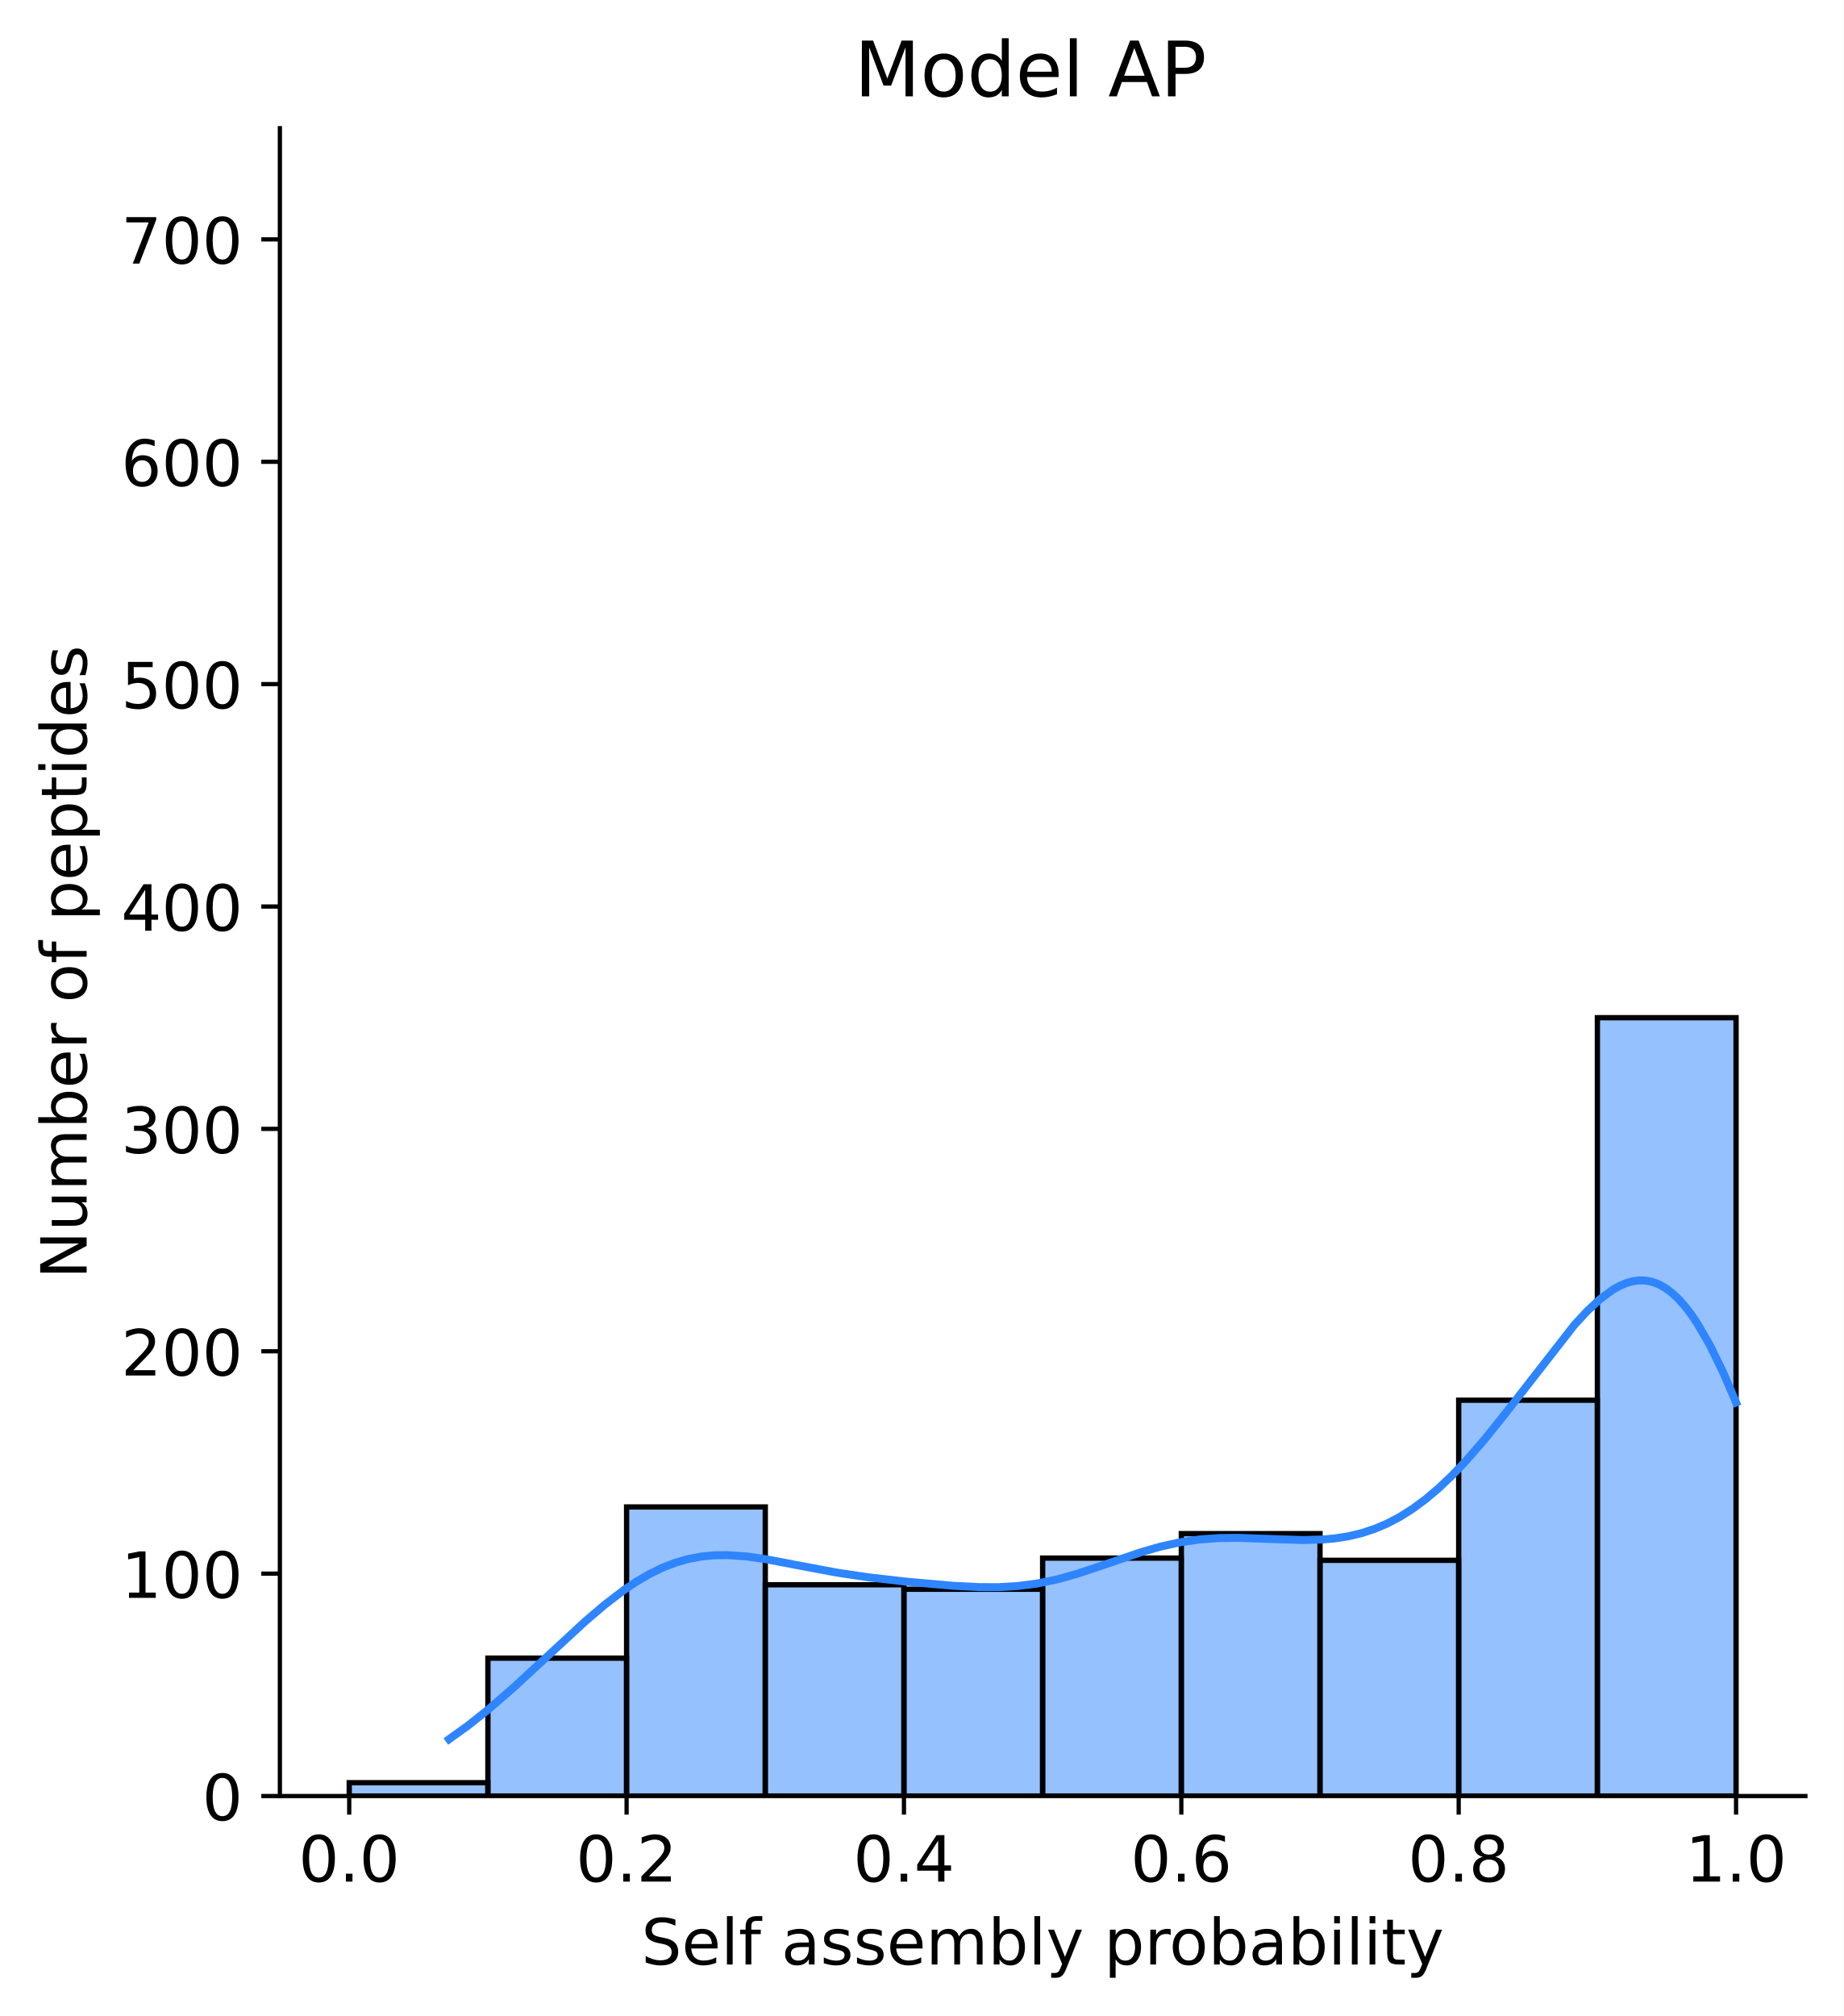
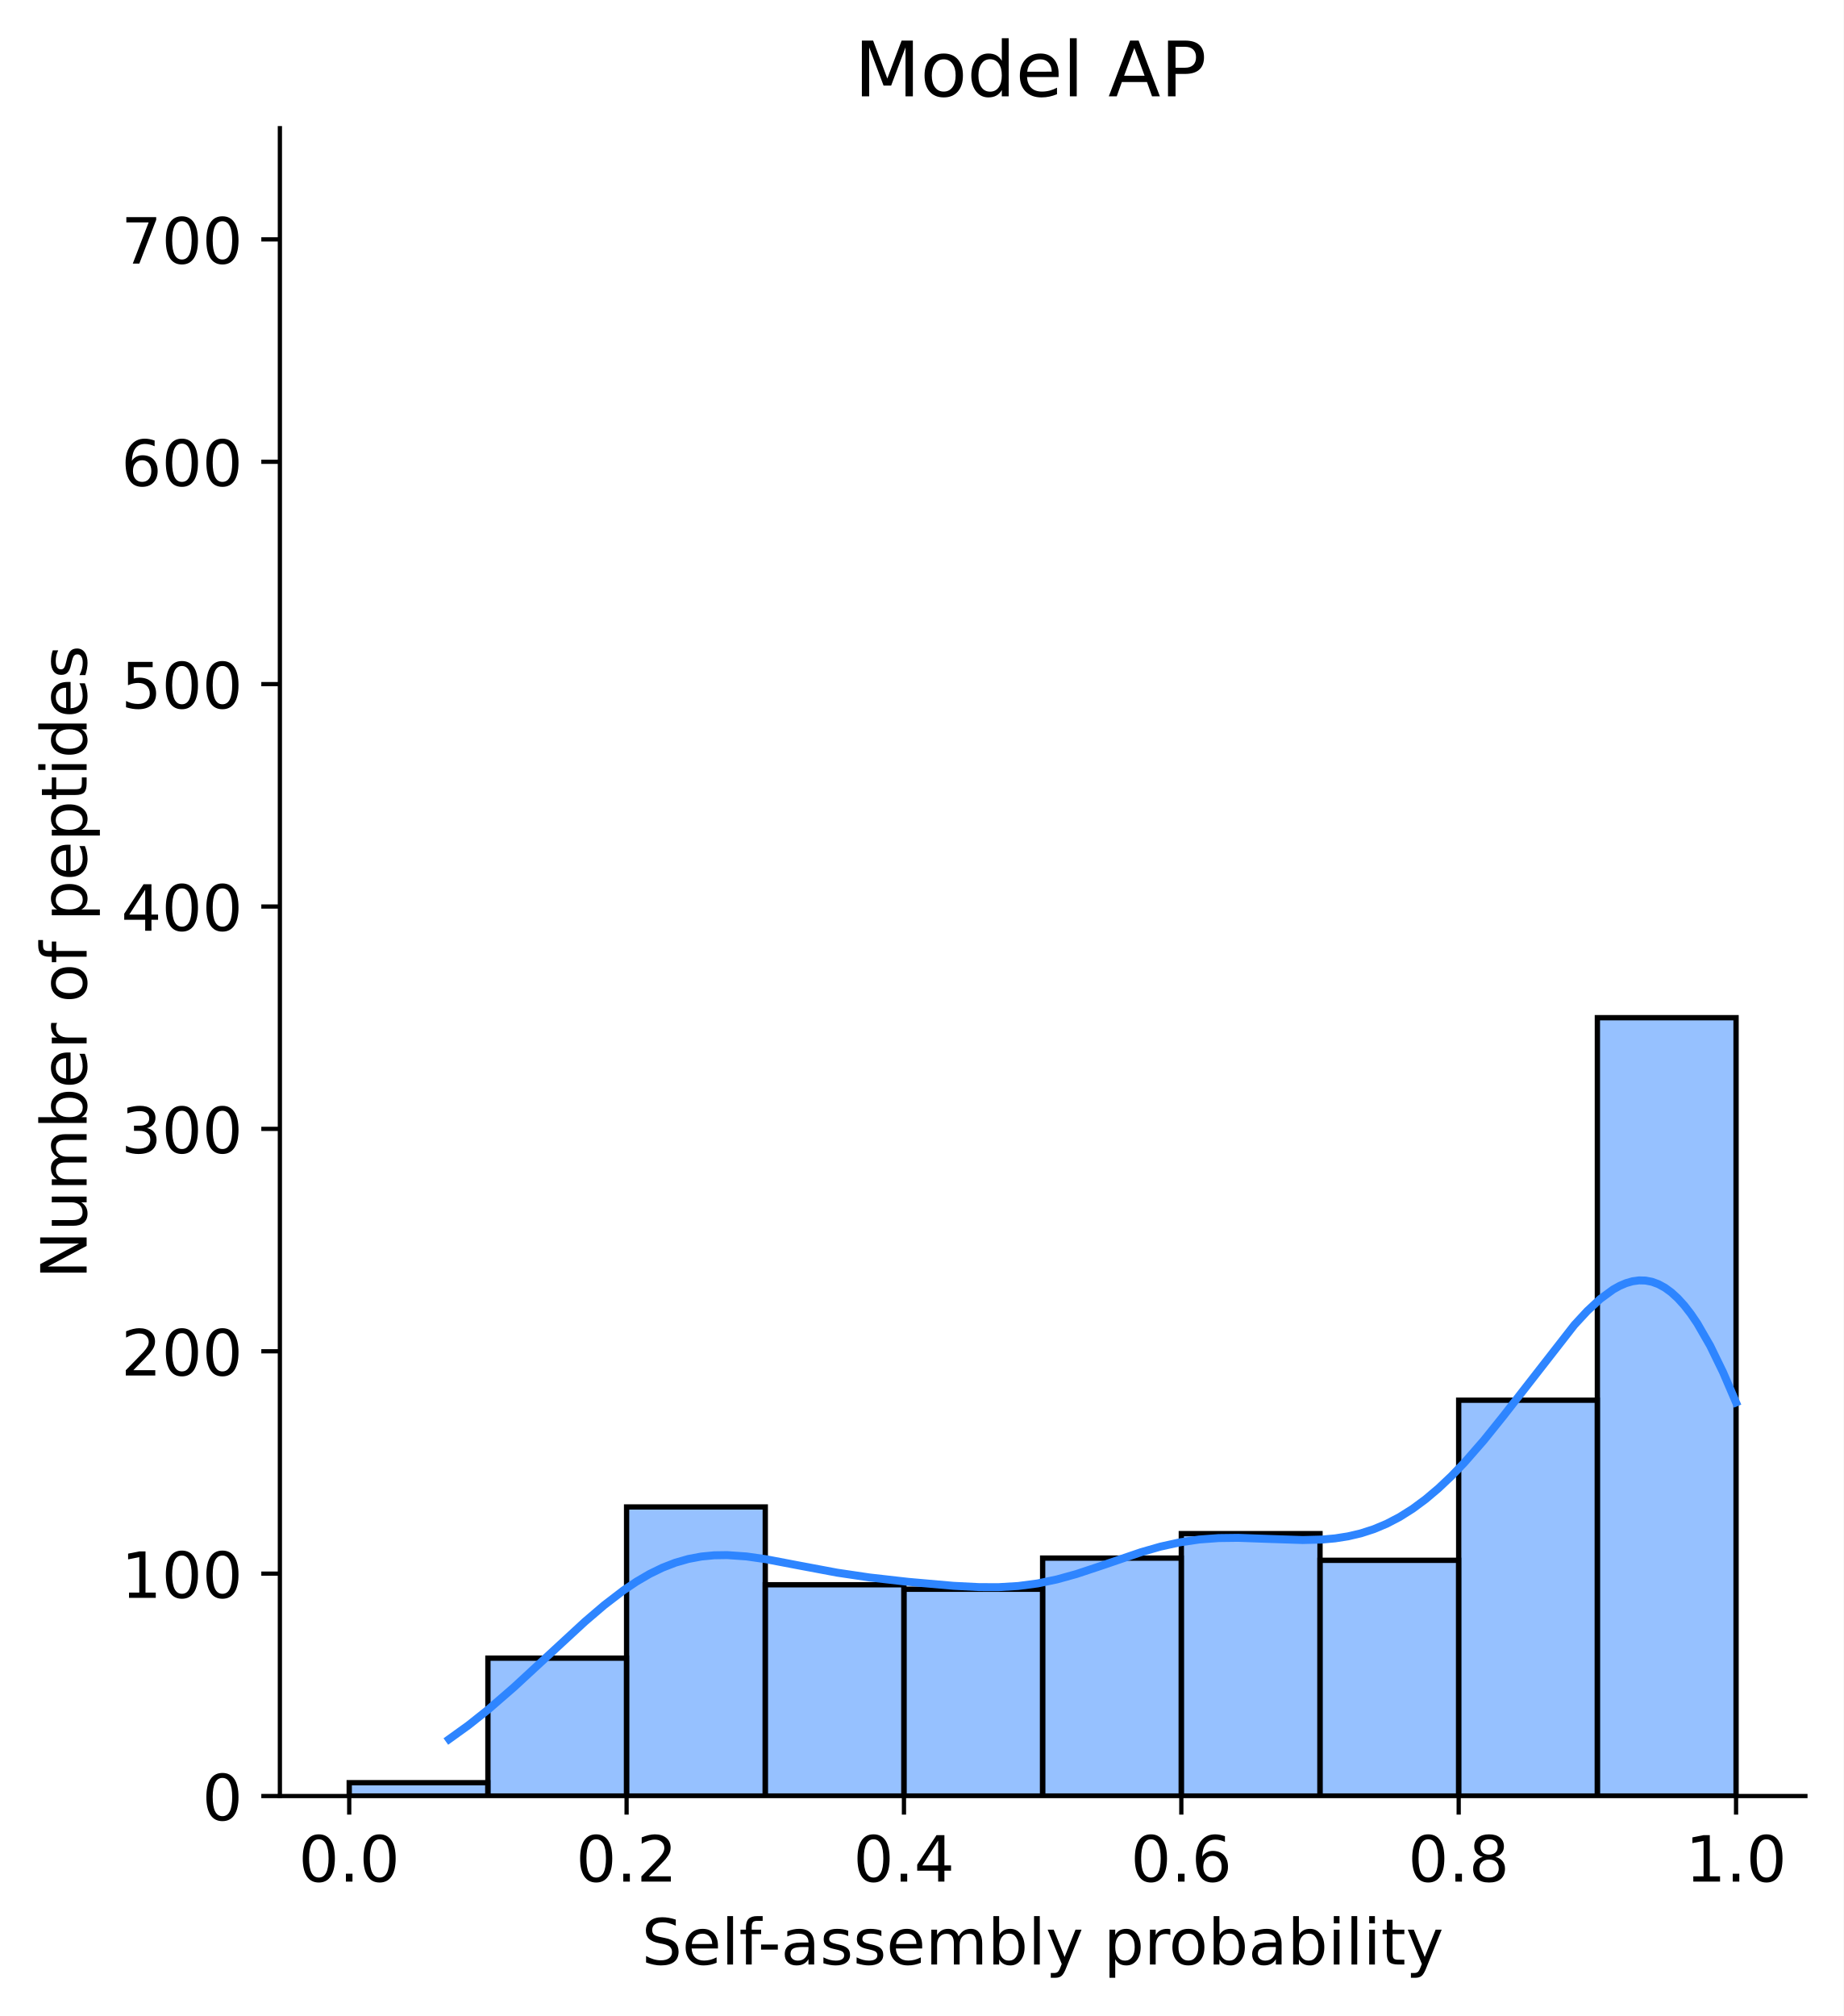
<svg xmlns="http://www.w3.org/2000/svg" xmlns:xlink="http://www.w3.org/1999/xlink" width="347.269pt" height="379.689pt" viewBox="0 0 347.269 379.689" version="1.1">
  <defs>
    <style type="text/css">*{stroke-linejoin: round; stroke-linecap: butt}</style>
  </defs>
  <g id="figure_1">
    <g id="patch_1">
      <path d="M 0 379.689  L 347.269 379.689  L 347.269 0  L 0 0  z " style="fill: #ffffff" />
    </g>
    <g id="axes_1">
      <g id="patch_2">
        <path d="M 52.719 338.262  L 340.069 338.262  L 340.069 24.142  L 52.719 24.142  z " style="fill: #ffffff" />
      </g>
      <g id="patch_3">
-         <path d="M 65.78 338.262  L 91.903 338.262  L 91.903 335.749  L 65.78 335.749  z " clip-path="url(#pb1c560b4e2)" style="fill: #2e85ff; fill-opacity: 0.5; stroke: #000000; stroke-linejoin: miter" />
+         <path d="M 65.78 338.262  L 91.903 338.262  L 91.903 335.749  L 65.78 335.749  z " clip-path="url(#p16f1c3938e)" style="fill: #2e85ff; fill-opacity: 0.5; stroke: #000000; stroke-linejoin: miter" />
      </g>
      <g id="patch_4">
-         <path d="M 91.903 338.262  L 118.026 338.262  L 118.026 312.294  L 91.903 312.294  z " clip-path="url(#pb1c560b4e2)" style="fill: #2e85ff; fill-opacity: 0.5; stroke: #000000; stroke-linejoin: miter" />
+         <path d="M 91.903 338.262  L 118.026 338.262  L 118.026 312.294  L 91.903 312.294  z " clip-path="url(#p16f1c3938e)" style="fill: #2e85ff; fill-opacity: 0.5; stroke: #000000; stroke-linejoin: miter" />
      </g>
      <g id="patch_5">
-         <path d="M 118.026 338.262  L 144.148 338.262  L 144.148 283.814  L 118.026 283.814  z " clip-path="url(#pb1c560b4e2)" style="fill: #2e85ff; fill-opacity: 0.5; stroke: #000000; stroke-linejoin: miter" />
+         <path d="M 118.026 338.262  L 144.148 338.262  L 144.148 283.814  L 118.026 283.814  z " clip-path="url(#p16f1c3938e)" style="fill: #2e85ff; fill-opacity: 0.5; stroke: #000000; stroke-linejoin: miter" />
      </g>
      <g id="patch_6">
-         <path d="M 144.148 338.262  L 170.271 338.262  L 170.271 298.473  L 144.148 298.473  z " clip-path="url(#pb1c560b4e2)" style="fill: #2e85ff; fill-opacity: 0.5; stroke: #000000; stroke-linejoin: miter" />
+         <path d="M 144.148 338.262  L 170.271 338.262  L 170.271 298.473  L 144.148 298.473  z " clip-path="url(#p16f1c3938e)" style="fill: #2e85ff; fill-opacity: 0.5; stroke: #000000; stroke-linejoin: miter" />
      </g>
      <g id="patch_7">
-         <path d="M 170.271 338.262  L 196.394 338.262  L 196.394 299.311  L 170.271 299.311  z " clip-path="url(#pb1c560b4e2)" style="fill: #2e85ff; fill-opacity: 0.5; stroke: #000000; stroke-linejoin: miter" />
+         <path d="M 170.271 338.262  L 196.394 338.262  L 196.394 299.311  L 170.271 299.311  z " clip-path="url(#p16f1c3938e)" style="fill: #2e85ff; fill-opacity: 0.5; stroke: #000000; stroke-linejoin: miter" />
      </g>
      <g id="patch_8">
-         <path d="M 196.394 338.262  L 222.516 338.262  L 222.516 293.447  L 196.394 293.447  z " clip-path="url(#pb1c560b4e2)" style="fill: #2e85ff; fill-opacity: 0.5; stroke: #000000; stroke-linejoin: miter" />
+         <path d="M 196.394 338.262  L 222.516 338.262  L 222.516 293.447  L 196.394 293.447  z " clip-path="url(#p16f1c3938e)" style="fill: #2e85ff; fill-opacity: 0.5; stroke: #000000; stroke-linejoin: miter" />
      </g>
      <g id="patch_9">
-         <path d="M 222.516 338.262  L 248.639 338.262  L 248.639 288.84  L 222.516 288.84  z " clip-path="url(#pb1c560b4e2)" style="fill: #2e85ff; fill-opacity: 0.5; stroke: #000000; stroke-linejoin: miter" />
+         <path d="M 222.516 338.262  L 248.639 338.262  L 248.639 288.84  L 222.516 288.84  z " clip-path="url(#p16f1c3938e)" style="fill: #2e85ff; fill-opacity: 0.5; stroke: #000000; stroke-linejoin: miter" />
      </g>
      <g id="patch_10">
-         <path d="M 248.639 338.262  L 274.762 338.262  L 274.762 293.866  L 248.639 293.866  z " clip-path="url(#pb1c560b4e2)" style="fill: #2e85ff; fill-opacity: 0.5; stroke: #000000; stroke-linejoin: miter" />
+         <path d="M 248.639 338.262  L 274.762 338.262  L 274.762 293.866  L 248.639 293.866  z " clip-path="url(#p16f1c3938e)" style="fill: #2e85ff; fill-opacity: 0.5; stroke: #000000; stroke-linejoin: miter" />
      </g>
      <g id="patch_11">
-         <path d="M 274.762 338.262  L 300.885 338.262  L 300.885 263.711  L 274.762 263.711  z " clip-path="url(#pb1c560b4e2)" style="fill: #2e85ff; fill-opacity: 0.5; stroke: #000000; stroke-linejoin: miter" />
+         <path d="M 274.762 338.262  L 300.885 338.262  L 300.885 263.711  L 274.762 263.711  z " clip-path="url(#p16f1c3938e)" style="fill: #2e85ff; fill-opacity: 0.5; stroke: #000000; stroke-linejoin: miter" />
      </g>
      <g id="patch_12">
-         <path d="M 300.885 338.262  L 327.007 338.262  L 327.007 191.672  L 300.885 191.672  z " clip-path="url(#pb1c560b4e2)" style="fill: #2e85ff; fill-opacity: 0.5; stroke: #000000; stroke-linejoin: miter" />
+         <path d="M 300.885 338.262  L 327.007 338.262  L 327.007 191.672  L 300.885 191.672  z " clip-path="url(#p16f1c3938e)" style="fill: #2e85ff; fill-opacity: 0.5; stroke: #000000; stroke-linejoin: miter" />
      </g>
      <g id="matplotlib.axis_1">
        <g id="xtick_1">
          <g id="line2d_1">
            <defs>
-               <path id="mbf3929c428" d="M 0 0  L 0 3.5  " style="stroke: #000000; stroke-width: 0.8" />
+               <path id="m9d5c6324b5" d="M 0 0  L 0 3.5  " style="stroke: #000000; stroke-width: 0.8" />
            </defs>
            <g>
-               <use xlink:href="#mbf3929c428" x="65.78" y="338.262" style="stroke: #000000; stroke-width: 0.8" />
+               <use xlink:href="#m9d5c6324b5" x="65.78" y="338.262" style="stroke: #000000; stroke-width: 0.8" />
            </g>
          </g>
          <g id="text_1">
            <g transform="translate(56.23824 354.3799) scale(0.12 -0.12)">
              <defs>
                <path id="DejaVuSans-30" d="M 2034 4250  Q 1547 4250 1301 3770  Q 1056 3291 1056 2328  Q 1056 1369 1301 889  Q 1547 409 2034 409  Q 2525 409 2770 889  Q 3016 1369 3016 2328  Q 3016 3291 2770 3770  Q 2525 4250 2034 4250  z M 2034 4750  Q 2819 4750 3233 4129  Q 3647 3509 3647 2328  Q 3647 1150 3233 529  Q 2819 -91 2034 -91  Q 1250 -91 836 529  Q 422 1150 422 2328  Q 422 3509 836 4129  Q 1250 4750 2034 4750  z " transform="scale(0.015625)" />
                <path id="DejaVuSans-2e" d="M 684 794  L 1344 794  L 1344 0  L 684 0  L 684 794  z " transform="scale(0.015625)" />
              </defs>
              <use xlink:href="#DejaVuSans-30" />
              <use xlink:href="#DejaVuSans-2e" x="63.623" />
              <use xlink:href="#DejaVuSans-30" x="95.41" />
            </g>
          </g>
        </g>
        <g id="xtick_2">
          <g id="line2d_2">
            <g>
-               <use xlink:href="#mbf3929c428" x="118.026" y="338.262" style="stroke: #000000; stroke-width: 0.8" />
+               <use xlink:href="#m9d5c6324b5" x="118.026" y="338.262" style="stroke: #000000; stroke-width: 0.8" />
            </g>
          </g>
          <g id="text_2">
            <g transform="translate(108.4837 354.3799) scale(0.12 -0.12)">
              <defs>
                <path id="DejaVuSans-32" d="M 1228 531  L 3431 531  L 3431 0  L 469 0  L 469 531  Q 828 903 1448 1529  Q 2069 2156 2228 2338  Q 2531 2678 2651 2914  Q 2772 3150 2772 3378  Q 2772 3750 2511 3984  Q 2250 4219 1831 4219  Q 1534 4219 1204 4116  Q 875 4013 500 3803  L 500 4441  Q 881 4594 1212 4672  Q 1544 4750 1819 4750  Q 2544 4750 2975 4387  Q 3406 4025 3406 3419  Q 3406 3131 3298 2873  Q 3191 2616 2906 2266  Q 2828 2175 2409 1742  Q 1991 1309 1228 531  z " transform="scale(0.015625)" />
              </defs>
              <use xlink:href="#DejaVuSans-30" />
              <use xlink:href="#DejaVuSans-2e" x="63.623" />
              <use xlink:href="#DejaVuSans-32" x="95.41" />
            </g>
          </g>
        </g>
        <g id="xtick_3">
          <g id="line2d_3">
            <g>
-               <use xlink:href="#mbf3929c428" x="170.271" y="338.262" style="stroke: #000000; stroke-width: 0.8" />
+               <use xlink:href="#m9d5c6324b5" x="170.271" y="338.262" style="stroke: #000000; stroke-width: 0.8" />
            </g>
          </g>
          <g id="text_3">
            <g transform="translate(160.7291 354.3799) scale(0.12 -0.12)">
              <defs>
                <path id="DejaVuSans-34" d="M 2419 4116  L 825 1625  L 2419 1625  L 2419 4116  z M 2253 4666  L 3047 4666  L 3047 1625  L 3713 1625  L 3713 1100  L 3047 1100  L 3047 0  L 2419 0  L 2419 1100  L 313 1100  L 313 1709  L 2253 4666  z " transform="scale(0.015625)" />
              </defs>
              <use xlink:href="#DejaVuSans-30" />
              <use xlink:href="#DejaVuSans-2e" x="63.623" />
              <use xlink:href="#DejaVuSans-34" x="95.41" />
            </g>
          </g>
        </g>
        <g id="xtick_4">
          <g id="line2d_4">
            <g>
-               <use xlink:href="#mbf3929c428" x="222.516" y="338.262" style="stroke: #000000; stroke-width: 0.8" />
+               <use xlink:href="#m9d5c6324b5" x="222.516" y="338.262" style="stroke: #000000; stroke-width: 0.8" />
            </g>
          </g>
          <g id="text_4">
            <g transform="translate(212.9746 354.3799) scale(0.12 -0.12)">
              <defs>
                <path id="DejaVuSans-36" d="M 2113 2584  Q 1688 2584 1439 2293  Q 1191 2003 1191 1497  Q 1191 994 1439 701  Q 1688 409 2113 409  Q 2538 409 2786 701  Q 3034 994 3034 1497  Q 3034 2003 2786 2293  Q 2538 2584 2113 2584  z M 3366 4563  L 3366 3988  Q 3128 4100 2886 4159  Q 2644 4219 2406 4219  Q 1781 4219 1451 3797  Q 1122 3375 1075 2522  Q 1259 2794 1537 2939  Q 1816 3084 2150 3084  Q 2853 3084 3261 2657  Q 3669 2231 3669 1497  Q 3669 778 3244 343  Q 2819 -91 2113 -91  Q 1303 -91 875 529  Q 447 1150 447 2328  Q 447 3434 972 4092  Q 1497 4750 2381 4750  Q 2619 4750 2861 4703  Q 3103 4656 3366 4563  z " transform="scale(0.015625)" />
              </defs>
              <use xlink:href="#DejaVuSans-30" />
              <use xlink:href="#DejaVuSans-2e" x="63.623" />
              <use xlink:href="#DejaVuSans-36" x="95.41" />
            </g>
          </g>
        </g>
        <g id="xtick_5">
          <g id="line2d_5">
            <g>
-               <use xlink:href="#mbf3929c428" x="274.762" y="338.262" style="stroke: #000000; stroke-width: 0.8" />
+               <use xlink:href="#m9d5c6324b5" x="274.762" y="338.262" style="stroke: #000000; stroke-width: 0.8" />
            </g>
          </g>
          <g id="text_5">
            <g transform="translate(265.2201 354.3799) scale(0.12 -0.12)">
              <defs>
                <path id="DejaVuSans-38" d="M 2034 2216  Q 1584 2216 1326 1975  Q 1069 1734 1069 1313  Q 1069 891 1326 650  Q 1584 409 2034 409  Q 2484 409 2743 651  Q 3003 894 3003 1313  Q 3003 1734 2745 1975  Q 2488 2216 2034 2216  z M 1403 2484  Q 997 2584 770 2862  Q 544 3141 544 3541  Q 544 4100 942 4425  Q 1341 4750 2034 4750  Q 2731 4750 3128 4425  Q 3525 4100 3525 3541  Q 3525 3141 3298 2862  Q 3072 2584 2669 2484  Q 3125 2378 3379 2068  Q 3634 1759 3634 1313  Q 3634 634 3220 271  Q 2806 -91 2034 -91  Q 1263 -91 848 271  Q 434 634 434 1313  Q 434 1759 690 2068  Q 947 2378 1403 2484  z M 1172 3481  Q 1172 3119 1398 2916  Q 1625 2713 2034 2713  Q 2441 2713 2670 2916  Q 2900 3119 2900 3481  Q 2900 3844 2670 4047  Q 2441 4250 2034 4250  Q 1625 4250 1398 4047  Q 1172 3844 1172 3481  z " transform="scale(0.015625)" />
              </defs>
              <use xlink:href="#DejaVuSans-30" />
              <use xlink:href="#DejaVuSans-2e" x="63.623" />
              <use xlink:href="#DejaVuSans-38" x="95.41" />
            </g>
          </g>
        </g>
        <g id="xtick_6">
          <g id="line2d_6">
            <g>
-               <use xlink:href="#mbf3929c428" x="327.007" y="338.262" style="stroke: #000000; stroke-width: 0.8" />
+               <use xlink:href="#m9d5c6324b5" x="327.007" y="338.262" style="stroke: #000000; stroke-width: 0.8" />
            </g>
          </g>
          <g id="text_6">
            <g transform="translate(317.4655 354.3799) scale(0.12 -0.12)">
              <defs>
                <path id="DejaVuSans-31" d="M 794 531  L 1825 531  L 1825 4091  L 703 3866  L 703 4441  L 1819 4666  L 2450 4666  L 2450 531  L 3481 531  L 3481 0  L 794 0  L 794 531  z " transform="scale(0.015625)" />
              </defs>
              <use xlink:href="#DejaVuSans-31" />
              <use xlink:href="#DejaVuSans-2e" x="63.623" />
              <use xlink:href="#DejaVuSans-30" x="95.41" />
            </g>
          </g>
        </g>
        <g id="text_7">
-           <g transform="translate(120.7975 369.9936) scale(0.12 -0.12)">
+           <g transform="translate(120.8697 369.9936) scale(0.12 -0.12)">
            <defs>
              <path id="DejaVuSans-53" d="M 3425 4513  L 3425 3897  Q 3066 4069 2747 4153  Q 2428 4238 2131 4238  Q 1616 4238 1336 4038  Q 1056 3838 1056 3469  Q 1056 3159 1242 3001  Q 1428 2844 1947 2747  L 2328 2669  Q 3034 2534 3370 2195  Q 3706 1856 3706 1288  Q 3706 609 3251 259  Q 2797 -91 1919 -91  Q 1588 -91 1214 -16  Q 841 59 441 206  L 441 856  Q 825 641 1194 531  Q 1563 422 1919 422  Q 2459 422 2753 634  Q 3047 847 3047 1241  Q 3047 1584 2836 1778  Q 2625 1972 2144 2069  L 1759 2144  Q 1053 2284 737 2584  Q 422 2884 422 3419  Q 422 4038 858 4394  Q 1294 4750 2059 4750  Q 2388 4750 2728 4690  Q 3069 4631 3425 4513  z " transform="scale(0.015625)" />
              <path id="DejaVuSans-65" d="M 3597 1894  L 3597 1613  L 953 1613  Q 991 1019 1311 708  Q 1631 397 2203 397  Q 2534 397 2845 478  Q 3156 559 3463 722  L 3463 178  Q 3153 47 2828 -22  Q 2503 -91 2169 -91  Q 1331 -91 842 396  Q 353 884 353 1716  Q 353 2575 817 3079  Q 1281 3584 2069 3584  Q 2775 3584 3186 3129  Q 3597 2675 3597 1894  z M 3022 2063  Q 3016 2534 2758 2815  Q 2500 3097 2075 3097  Q 1594 3097 1305 2825  Q 1016 2553 972 2059  L 3022 2063  z " transform="scale(0.015625)" />
              <path id="DejaVuSans-6c" d="M 603 4863  L 1178 4863  L 1178 0  L 603 0  L 603 4863  z " transform="scale(0.015625)" />
              <path id="DejaVuSans-66" d="M 2375 4863  L 2375 4384  L 1825 4384  Q 1516 4384 1395 4259  Q 1275 4134 1275 3809  L 1275 3500  L 2222 3500  L 2222 3053  L 1275 3053  L 1275 0  L 697 0  L 697 3053  L 147 3053  L 147 3500  L 697 3500  L 697 3744  Q 697 4328 969 4595  Q 1241 4863 1831 4863  L 2375 4863  z " transform="scale(0.015625)" />
-               <path id="DejaVuSans-20" transform="scale(0.015625)" />
+               <path id="DejaVuSans-2d" d="M 313 2009  L 1997 2009  L 1997 1497  L 313 1497  L 313 2009  z " transform="scale(0.015625)" />
              <path id="DejaVuSans-61" d="M 2194 1759  Q 1497 1759 1228 1600  Q 959 1441 959 1056  Q 959 750 1161 570  Q 1363 391 1709 391  Q 2188 391 2477 730  Q 2766 1069 2766 1631  L 2766 1759  L 2194 1759  z M 3341 1997  L 3341 0  L 2766 0  L 2766 531  Q 2569 213 2275 61  Q 1981 -91 1556 -91  Q 1019 -91 701 211  Q 384 513 384 1019  Q 384 1609 779 1909  Q 1175 2209 1959 2209  L 2766 2209  L 2766 2266  Q 2766 2663 2505 2880  Q 2244 3097 1772 3097  Q 1472 3097 1187 3025  Q 903 2953 641 2809  L 641 3341  Q 956 3463 1253 3523  Q 1550 3584 1831 3584  Q 2591 3584 2966 3190  Q 3341 2797 3341 1997  z " transform="scale(0.015625)" />
              <path id="DejaVuSans-73" d="M 2834 3397  L 2834 2853  Q 2591 2978 2328 3040  Q 2066 3103 1784 3103  Q 1356 3103 1142 2972  Q 928 2841 928 2578  Q 928 2378 1081 2264  Q 1234 2150 1697 2047  L 1894 2003  Q 2506 1872 2764 1633  Q 3022 1394 3022 966  Q 3022 478 2636 193  Q 2250 -91 1575 -91  Q 1294 -91 989 -36  Q 684 19 347 128  L 347 722  Q 666 556 975 473  Q 1284 391 1588 391  Q 1994 391 2212 530  Q 2431 669 2431 922  Q 2431 1156 2273 1281  Q 2116 1406 1581 1522  L 1381 1569  Q 847 1681 609 1914  Q 372 2147 372 2553  Q 372 3047 722 3315  Q 1072 3584 1716 3584  Q 2034 3584 2315 3537  Q 2597 3491 2834 3397  z " transform="scale(0.015625)" />
              <path id="DejaVuSans-6d" d="M 3328 2828  Q 3544 3216 3844 3400  Q 4144 3584 4550 3584  Q 5097 3584 5394 3201  Q 5691 2819 5691 2113  L 5691 0  L 5113 0  L 5113 2094  Q 5113 2597 4934 2840  Q 4756 3084 4391 3084  Q 3944 3084 3684 2787  Q 3425 2491 3425 1978  L 3425 0  L 2847 0  L 2847 2094  Q 2847 2600 2669 2842  Q 2491 3084 2119 3084  Q 1678 3084 1418 2786  Q 1159 2488 1159 1978  L 1159 0  L 581 0  L 581 3500  L 1159 3500  L 1159 2956  Q 1356 3278 1631 3431  Q 1906 3584 2284 3584  Q 2666 3584 2933 3390  Q 3200 3197 3328 2828  z " transform="scale(0.015625)" />
              <path id="DejaVuSans-62" d="M 3116 1747  Q 3116 2381 2855 2742  Q 2594 3103 2138 3103  Q 1681 3103 1420 2742  Q 1159 2381 1159 1747  Q 1159 1113 1420 752  Q 1681 391 2138 391  Q 2594 391 2855 752  Q 3116 1113 3116 1747  z M 1159 2969  Q 1341 3281 1617 3432  Q 1894 3584 2278 3584  Q 2916 3584 3314 3078  Q 3713 2572 3713 1747  Q 3713 922 3314 415  Q 2916 -91 2278 -91  Q 1894 -91 1617 61  Q 1341 213 1159 525  L 1159 0  L 581 0  L 581 4863  L 1159 4863  L 1159 2969  z " transform="scale(0.015625)" />
              <path id="DejaVuSans-79" d="M 2059 -325  Q 1816 -950 1584 -1140  Q 1353 -1331 966 -1331  L 506 -1331  L 506 -850  L 844 -850  Q 1081 -850 1212 -737  Q 1344 -625 1503 -206  L 1606 56  L 191 3500  L 800 3500  L 1894 763  L 2988 3500  L 3597 3500  L 2059 -325  z " transform="scale(0.015625)" />
+               <path id="DejaVuSans-20" transform="scale(0.015625)" />
              <path id="DejaVuSans-70" d="M 1159 525  L 1159 -1331  L 581 -1331  L 581 3500  L 1159 3500  L 1159 2969  Q 1341 3281 1617 3432  Q 1894 3584 2278 3584  Q 2916 3584 3314 3078  Q 3713 2572 3713 1747  Q 3713 922 3314 415  Q 2916 -91 2278 -91  Q 1894 -91 1617 61  Q 1341 213 1159 525  z M 3116 1747  Q 3116 2381 2855 2742  Q 2594 3103 2138 3103  Q 1681 3103 1420 2742  Q 1159 2381 1159 1747  Q 1159 1113 1420 752  Q 1681 391 2138 391  Q 2594 391 2855 752  Q 3116 1113 3116 1747  z " transform="scale(0.015625)" />
              <path id="DejaVuSans-72" d="M 2631 2963  Q 2534 3019 2420 3045  Q 2306 3072 2169 3072  Q 1681 3072 1420 2755  Q 1159 2438 1159 1844  L 1159 0  L 581 0  L 581 3500  L 1159 3500  L 1159 2956  Q 1341 3275 1631 3429  Q 1922 3584 2338 3584  Q 2397 3584 2469 3576  Q 2541 3569 2628 3553  L 2631 2963  z " transform="scale(0.015625)" />
              <path id="DejaVuSans-6f" d="M 1959 3097  Q 1497 3097 1228 2736  Q 959 2375 959 1747  Q 959 1119 1226 758  Q 1494 397 1959 397  Q 2419 397 2687 759  Q 2956 1122 2956 1747  Q 2956 2369 2687 2733  Q 2419 3097 1959 3097  z M 1959 3584  Q 2709 3584 3137 3096  Q 3566 2609 3566 1747  Q 3566 888 3137 398  Q 2709 -91 1959 -91  Q 1206 -91 779 398  Q 353 888 353 1747  Q 353 2609 779 3096  Q 1206 3584 1959 3584  z " transform="scale(0.015625)" />
              <path id="DejaVuSans-69" d="M 603 3500  L 1178 3500  L 1178 0  L 603 0  L 603 3500  z M 603 4863  L 1178 4863  L 1178 4134  L 603 4134  L 603 4863  z " transform="scale(0.015625)" />
              <path id="DejaVuSans-74" d="M 1172 4494  L 1172 3500  L 2356 3500  L 2356 3053  L 1172 3053  L 1172 1153  Q 1172 725 1289 603  Q 1406 481 1766 481  L 2356 481  L 2356 0  L 1766 0  Q 1100 0 847 248  Q 594 497 594 1153  L 594 3053  L 172 3053  L 172 3500  L 594 3500  L 594 4494  L 1172 4494  z " transform="scale(0.015625)" />
            </defs>
            <use xlink:href="#DejaVuSans-53" />
            <use xlink:href="#DejaVuSans-65" x="63.477" />
            <use xlink:href="#DejaVuSans-6c" x="125" />
            <use xlink:href="#DejaVuSans-66" x="152.783" />
-             <use xlink:href="#DejaVuSans-20" x="187.988" />
-             <use xlink:href="#DejaVuSans-61" x="219.775" />
-             <use xlink:href="#DejaVuSans-73" x="281.055" />
-             <use xlink:href="#DejaVuSans-73" x="333.154" />
-             <use xlink:href="#DejaVuSans-65" x="385.254" />
-             <use xlink:href="#DejaVuSans-6d" x="446.777" />
-             <use xlink:href="#DejaVuSans-62" x="544.189" />
-             <use xlink:href="#DejaVuSans-6c" x="607.666" />
-             <use xlink:href="#DejaVuSans-79" x="635.449" />
-             <use xlink:href="#DejaVuSans-20" x="694.629" />
-             <use xlink:href="#DejaVuSans-70" x="726.416" />
-             <use xlink:href="#DejaVuSans-72" x="789.893" />
-             <use xlink:href="#DejaVuSans-6f" x="828.756" />
-             <use xlink:href="#DejaVuSans-62" x="889.938" />
-             <use xlink:href="#DejaVuSans-61" x="953.414" />
-             <use xlink:href="#DejaVuSans-62" x="1014.693" />
-             <use xlink:href="#DejaVuSans-69" x="1078.17" />
-             <use xlink:href="#DejaVuSans-6c" x="1105.953" />
-             <use xlink:href="#DejaVuSans-69" x="1133.736" />
-             <use xlink:href="#DejaVuSans-74" x="1161.52" />
-             <use xlink:href="#DejaVuSans-79" x="1200.729" />
+             <use xlink:href="#DejaVuSans-2d" x="182.488" />
+             <use xlink:href="#DejaVuSans-61" x="218.572" />
+             <use xlink:href="#DejaVuSans-73" x="279.852" />
+             <use xlink:href="#DejaVuSans-73" x="331.951" />
+             <use xlink:href="#DejaVuSans-65" x="384.051" />
+             <use xlink:href="#DejaVuSans-6d" x="445.574" />
+             <use xlink:href="#DejaVuSans-62" x="542.986" />
+             <use xlink:href="#DejaVuSans-6c" x="606.463" />
+             <use xlink:href="#DejaVuSans-79" x="634.246" />
+             <use xlink:href="#DejaVuSans-20" x="693.426" />
+             <use xlink:href="#DejaVuSans-70" x="725.213" />
+             <use xlink:href="#DejaVuSans-72" x="788.689" />
+             <use xlink:href="#DejaVuSans-6f" x="827.553" />
+             <use xlink:href="#DejaVuSans-62" x="888.734" />
+             <use xlink:href="#DejaVuSans-61" x="952.211" />
+             <use xlink:href="#DejaVuSans-62" x="1013.49" />
+             <use xlink:href="#DejaVuSans-69" x="1076.967" />
+             <use xlink:href="#DejaVuSans-6c" x="1104.75" />
+             <use xlink:href="#DejaVuSans-69" x="1132.533" />
+             <use xlink:href="#DejaVuSans-74" x="1160.316" />
+             <use xlink:href="#DejaVuSans-79" x="1199.525" />
          </g>
        </g>
      </g>
      <g id="matplotlib.axis_2">
        <g id="ytick_1">
          <g id="line2d_7">
            <defs>
-               <path id="m9da1a4c949" d="M 0 0  L -3.5 0  " style="stroke: #000000; stroke-width: 0.8" />
+               <path id="m51cabbddc8" d="M 0 0  L -3.5 0  " style="stroke: #000000; stroke-width: 0.8" />
            </defs>
            <g>
-               <use xlink:href="#m9da1a4c949" x="52.719" y="338.262" style="stroke: #000000; stroke-width: 0.8" />
+               <use xlink:href="#m51cabbddc8" x="52.719" y="338.262" style="stroke: #000000; stroke-width: 0.8" />
            </g>
          </g>
          <g id="text_8">
            <g transform="translate(38.08375 342.8208) scale(0.12 -0.12)">
              <use xlink:href="#DejaVuSans-30" />
            </g>
          </g>
        </g>
        <g id="ytick_2">
          <g id="line2d_8">
            <g>
-               <use xlink:href="#m9da1a4c949" x="52.719" y="296.379" style="stroke: #000000; stroke-width: 0.8" />
+               <use xlink:href="#m51cabbddc8" x="52.719" y="296.379" style="stroke: #000000; stroke-width: 0.8" />
            </g>
          </g>
          <g id="text_9">
            <g transform="translate(22.81375 300.9381) scale(0.12 -0.12)">
              <use xlink:href="#DejaVuSans-31" />
              <use xlink:href="#DejaVuSans-30" x="63.623" />
              <use xlink:href="#DejaVuSans-30" x="127.246" />
            </g>
          </g>
        </g>
        <g id="ytick_3">
          <g id="line2d_9">
            <g>
-               <use xlink:href="#m9da1a4c949" x="52.719" y="254.496" style="stroke: #000000; stroke-width: 0.8" />
+               <use xlink:href="#m51cabbddc8" x="52.719" y="254.496" style="stroke: #000000; stroke-width: 0.8" />
            </g>
          </g>
          <g id="text_10">
            <g transform="translate(22.81375 259.0555) scale(0.12 -0.12)">
              <use xlink:href="#DejaVuSans-32" />
              <use xlink:href="#DejaVuSans-30" x="63.623" />
              <use xlink:href="#DejaVuSans-30" x="127.246" />
            </g>
          </g>
        </g>
        <g id="ytick_4">
          <g id="line2d_10">
            <g>
-               <use xlink:href="#m9da1a4c949" x="52.719" y="212.614" style="stroke: #000000; stroke-width: 0.8" />
+               <use xlink:href="#m51cabbddc8" x="52.719" y="212.614" style="stroke: #000000; stroke-width: 0.8" />
            </g>
          </g>
          <g id="text_11">
            <g transform="translate(22.81375 217.1728) scale(0.12 -0.12)">
              <defs>
                <path id="DejaVuSans-33" d="M 2597 2516  Q 3050 2419 3304 2112  Q 3559 1806 3559 1356  Q 3559 666 3084 287  Q 2609 -91 1734 -91  Q 1441 -91 1130 -33  Q 819 25 488 141  L 488 750  Q 750 597 1062 519  Q 1375 441 1716 441  Q 2309 441 2620 675  Q 2931 909 2931 1356  Q 2931 1769 2642 2001  Q 2353 2234 1838 2234  L 1294 2234  L 1294 2753  L 1863 2753  Q 2328 2753 2575 2939  Q 2822 3125 2822 3475  Q 2822 3834 2567 4026  Q 2313 4219 1838 4219  Q 1578 4219 1281 4162  Q 984 4106 628 3988  L 628 4550  Q 988 4650 1302 4700  Q 1616 4750 1894 4750  Q 2613 4750 3031 4423  Q 3450 4097 3450 3541  Q 3450 3153 3228 2886  Q 3006 2619 2597 2516  z " transform="scale(0.015625)" />
              </defs>
              <use xlink:href="#DejaVuSans-33" />
              <use xlink:href="#DejaVuSans-30" x="63.623" />
              <use xlink:href="#DejaVuSans-30" x="127.246" />
            </g>
          </g>
        </g>
        <g id="ytick_5">
          <g id="line2d_11">
            <g>
-               <use xlink:href="#m9da1a4c949" x="52.719" y="170.731" style="stroke: #000000; stroke-width: 0.8" />
+               <use xlink:href="#m51cabbddc8" x="52.719" y="170.731" style="stroke: #000000; stroke-width: 0.8" />
            </g>
          </g>
          <g id="text_12">
            <g transform="translate(22.81375 175.2901) scale(0.12 -0.12)">
              <use xlink:href="#DejaVuSans-34" />
              <use xlink:href="#DejaVuSans-30" x="63.623" />
              <use xlink:href="#DejaVuSans-30" x="127.246" />
            </g>
          </g>
        </g>
        <g id="ytick_6">
          <g id="line2d_12">
            <g>
-               <use xlink:href="#m9da1a4c949" x="52.719" y="128.848" style="stroke: #000000; stroke-width: 0.8" />
+               <use xlink:href="#m51cabbddc8" x="52.719" y="128.848" style="stroke: #000000; stroke-width: 0.8" />
            </g>
          </g>
          <g id="text_13">
            <g transform="translate(22.81375 133.4075) scale(0.12 -0.12)">
              <defs>
                <path id="DejaVuSans-35" d="M 691 4666  L 3169 4666  L 3169 4134  L 1269 4134  L 1269 2991  Q 1406 3038 1543 3061  Q 1681 3084 1819 3084  Q 2600 3084 3056 2656  Q 3513 2228 3513 1497  Q 3513 744 3044 326  Q 2575 -91 1722 -91  Q 1428 -91 1123 -41  Q 819 9 494 109  L 494 744  Q 775 591 1075 516  Q 1375 441 1709 441  Q 2250 441 2565 725  Q 2881 1009 2881 1497  Q 2881 1984 2565 2268  Q 2250 2553 1709 2553  Q 1456 2553 1204 2497  Q 953 2441 691 2322  L 691 4666  z " transform="scale(0.015625)" />
              </defs>
              <use xlink:href="#DejaVuSans-35" />
              <use xlink:href="#DejaVuSans-30" x="63.623" />
              <use xlink:href="#DejaVuSans-30" x="127.246" />
            </g>
          </g>
        </g>
        <g id="ytick_7">
          <g id="line2d_13">
            <g>
-               <use xlink:href="#m9da1a4c949" x="52.719" y="86.966" style="stroke: #000000; stroke-width: 0.8" />
+               <use xlink:href="#m51cabbddc8" x="52.719" y="86.966" style="stroke: #000000; stroke-width: 0.8" />
            </g>
          </g>
          <g id="text_14">
            <g transform="translate(22.81375 91.52481) scale(0.12 -0.12)">
              <use xlink:href="#DejaVuSans-36" />
              <use xlink:href="#DejaVuSans-30" x="63.623" />
              <use xlink:href="#DejaVuSans-30" x="127.246" />
            </g>
          </g>
        </g>
        <g id="ytick_8">
          <g id="line2d_14">
            <g>
-               <use xlink:href="#m9da1a4c949" x="52.719" y="45.083" style="stroke: #000000; stroke-width: 0.8" />
+               <use xlink:href="#m51cabbddc8" x="52.719" y="45.083" style="stroke: #000000; stroke-width: 0.8" />
            </g>
          </g>
          <g id="text_15">
            <g transform="translate(22.81375 49.64215) scale(0.12 -0.12)">
              <defs>
                <path id="DejaVuSans-37" d="M 525 4666  L 3525 4666  L 3525 4397  L 1831 0  L 1172 0  L 2766 4134  L 525 4134  L 525 4666  z " transform="scale(0.015625)" />
              </defs>
              <use xlink:href="#DejaVuSans-37" />
              <use xlink:href="#DejaVuSans-30" x="63.623" />
              <use xlink:href="#DejaVuSans-30" x="127.246" />
            </g>
          </g>
        </g>
        <g id="text_16">
          <g transform="translate(16.31812 240.8577) rotate(-90) scale(0.12 -0.12)">
            <defs>
              <path id="DejaVuSans-4e" d="M 628 4666  L 1478 4666  L 3547 763  L 3547 4666  L 4159 4666  L 4159 0  L 3309 0  L 1241 3903  L 1241 0  L 628 0  L 628 4666  z " transform="scale(0.015625)" />
              <path id="DejaVuSans-75" d="M 544 1381  L 544 3500  L 1119 3500  L 1119 1403  Q 1119 906 1312 657  Q 1506 409 1894 409  Q 2359 409 2629 706  Q 2900 1003 2900 1516  L 2900 3500  L 3475 3500  L 3475 0  L 2900 0  L 2900 538  Q 2691 219 2414 64  Q 2138 -91 1772 -91  Q 1169 -91 856 284  Q 544 659 544 1381  z M 1991 3584  L 1991 3584  z " transform="scale(0.015625)" />
              <path id="DejaVuSans-64" d="M 2906 2969  L 2906 4863  L 3481 4863  L 3481 0  L 2906 0  L 2906 525  Q 2725 213 2448 61  Q 2172 -91 1784 -91  Q 1150 -91 751 415  Q 353 922 353 1747  Q 353 2572 751 3078  Q 1150 3584 1784 3584  Q 2172 3584 2448 3432  Q 2725 3281 2906 2969  z M 947 1747  Q 947 1113 1208 752  Q 1469 391 1925 391  Q 2381 391 2643 752  Q 2906 1113 2906 1747  Q 2906 2381 2643 2742  Q 2381 3103 1925 3103  Q 1469 3103 1208 2742  Q 947 2381 947 1747  z " transform="scale(0.015625)" />
            </defs>
            <use xlink:href="#DejaVuSans-4e" />
            <use xlink:href="#DejaVuSans-75" x="74.805" />
            <use xlink:href="#DejaVuSans-6d" x="138.184" />
            <use xlink:href="#DejaVuSans-62" x="235.596" />
            <use xlink:href="#DejaVuSans-65" x="299.072" />
            <use xlink:href="#DejaVuSans-72" x="360.596" />
            <use xlink:href="#DejaVuSans-20" x="401.709" />
            <use xlink:href="#DejaVuSans-6f" x="433.496" />
            <use xlink:href="#DejaVuSans-66" x="494.678" />
            <use xlink:href="#DejaVuSans-20" x="529.883" />
            <use xlink:href="#DejaVuSans-70" x="561.67" />
            <use xlink:href="#DejaVuSans-65" x="625.146" />
            <use xlink:href="#DejaVuSans-70" x="686.67" />
            <use xlink:href="#DejaVuSans-74" x="750.146" />
            <use xlink:href="#DejaVuSans-69" x="789.355" />
            <use xlink:href="#DejaVuSans-64" x="817.139" />
            <use xlink:href="#DejaVuSans-65" x="880.615" />
            <use xlink:href="#DejaVuSans-73" x="942.139" />
          </g>
        </g>
      </g>
      <g id="line2d_15">
-         <path d="M 84.589 327.556  L 88.244 324.928  L 91.898 322.023  L 96.771 317.8  L 102.862 312.171  L 110.171 305.425  L 113.825 302.302  L 117.48 299.5  L 119.916 297.863  L 122.353 296.441  L 124.789 295.253  L 127.225 294.31  L 129.662 293.613  L 132.098 293.155  L 134.534 292.92  L 136.971 292.884  L 140.625 293.138  L 144.28 293.661  L 150.371 294.821  L 157.68 296.192  L 163.771 297.095  L 171.08 297.922  L 179.607 298.67  L 184.48 298.915  L 188.134 298.92  L 191.789 298.704  L 195.443 298.223  L 199.098 297.462  L 202.753 296.45  L 207.625 294.832  L 214.934 292.335  L 218.589 291.288  L 222.243 290.481  L 225.898 289.947  L 229.553 289.678  L 233.207 289.632  L 239.298 289.848  L 245.389 290.047  L 249.043 289.953  L 251.48 289.734  L 253.916 289.353  L 256.353 288.782  L 258.789 287.994  L 261.225 286.97  L 263.662 285.694  L 266.098 284.157  L 268.534 282.356  L 270.971 280.296  L 273.407 277.99  L 275.843 275.453  L 279.498 271.269  L 283.153 266.724  L 296.553 249.535  L 298.989 246.902  L 301.425 244.642  L 303.862 242.859  L 305.08 242.181  L 306.298 241.661  L 307.516 241.312  L 308.734 241.147  L 309.953 241.177  L 311.171 241.41  L 312.389 241.857  L 313.607 242.522  L 314.825 243.412  L 316.043 244.529  L 317.262 245.873  L 318.48 247.444  L 319.698 249.237  L 322.134 253.462  L 324.571 258.467  L 327.007 264.136  L 327.007 264.136  " clip-path="url(#pb1c560b4e2)" style="fill: none; stroke: #2e85ff; stroke-width: 1.5; stroke-linecap: square" />
+         <path d="M 84.589 327.556  L 88.244 324.928  L 91.898 322.023  L 96.771 317.8  L 102.862 312.171  L 110.171 305.425  L 113.825 302.302  L 117.48 299.5  L 119.916 297.863  L 122.353 296.441  L 124.789 295.253  L 127.225 294.31  L 129.662 293.613  L 132.098 293.155  L 134.534 292.92  L 136.971 292.884  L 140.625 293.138  L 144.28 293.661  L 150.371 294.821  L 157.68 296.192  L 163.771 297.095  L 171.08 297.922  L 179.607 298.67  L 184.48 298.915  L 188.134 298.92  L 191.789 298.704  L 195.443 298.223  L 199.098 297.462  L 202.753 296.45  L 207.625 294.832  L 214.934 292.335  L 218.589 291.288  L 222.243 290.481  L 225.898 289.947  L 229.553 289.678  L 233.207 289.632  L 239.298 289.848  L 245.389 290.047  L 249.043 289.953  L 251.48 289.734  L 253.916 289.353  L 256.353 288.782  L 258.789 287.994  L 261.225 286.97  L 263.662 285.694  L 266.098 284.157  L 268.534 282.356  L 270.971 280.296  L 273.407 277.99  L 275.843 275.453  L 279.498 271.269  L 283.153 266.724  L 296.553 249.535  L 298.989 246.902  L 301.425 244.642  L 303.862 242.859  L 305.08 242.181  L 306.298 241.661  L 307.516 241.312  L 308.734 241.147  L 309.953 241.177  L 311.171 241.41  L 312.389 241.857  L 313.607 242.522  L 314.825 243.412  L 316.043 244.529  L 317.262 245.873  L 318.48 247.444  L 319.698 249.237  L 322.134 253.462  L 324.571 258.467  L 327.007 264.136  L 327.007 264.136  " clip-path="url(#p16f1c3938e)" style="fill: none; stroke: #2e85ff; stroke-width: 1.5; stroke-linecap: square" />
      </g>
      <g id="patch_13">
        <path d="M 52.719 338.262  L 52.719 24.142  " style="fill: none; stroke: #000000; stroke-width: 0.8; stroke-linejoin: miter; stroke-linecap: square" />
      </g>
      <g id="patch_14">
        <path d="M 52.719 338.262  L 340.069 338.262  " style="fill: none; stroke: #000000; stroke-width: 0.8; stroke-linejoin: miter; stroke-linecap: square" />
      </g>
      <g id="text_17">
        <g transform="translate(160.9315 18.14175) scale(0.144 -0.144)">
          <defs>
            <path id="DejaVuSans-4d" d="M 628 4666  L 1569 4666  L 2759 1491  L 3956 4666  L 4897 4666  L 4897 0  L 4281 0  L 4281 4097  L 3078 897  L 2444 897  L 1241 4097  L 1241 0  L 628 0  L 628 4666  z " transform="scale(0.015625)" />
            <path id="DejaVuSans-41" d="M 2188 4044  L 1331 1722  L 3047 1722  L 2188 4044  z M 1831 4666  L 2547 4666  L 4325 0  L 3669 0  L 3244 1197  L 1141 1197  L 716 0  L 50 0  L 1831 4666  z " transform="scale(0.015625)" />
            <path id="DejaVuSans-50" d="M 1259 4147  L 1259 2394  L 2053 2394  Q 2494 2394 2734 2622  Q 2975 2850 2975 3272  Q 2975 3691 2734 3919  Q 2494 4147 2053 4147  L 1259 4147  z M 628 4666  L 2053 4666  Q 2838 4666 3239 4311  Q 3641 3956 3641 3272  Q 3641 2581 3239 2228  Q 2838 1875 2053 1875  L 1259 1875  L 1259 0  L 628 0  L 628 4666  z " transform="scale(0.015625)" />
          </defs>
          <use xlink:href="#DejaVuSans-4d" />
          <use xlink:href="#DejaVuSans-6f" x="86.279" />
          <use xlink:href="#DejaVuSans-64" x="147.461" />
          <use xlink:href="#DejaVuSans-65" x="210.938" />
          <use xlink:href="#DejaVuSans-6c" x="272.461" />
          <use xlink:href="#DejaVuSans-20" x="300.244" />
          <use xlink:href="#DejaVuSans-41" x="332.031" />
          <use xlink:href="#DejaVuSans-50" x="400.439" />
          <use xlink:href="#DejaVuSans-20" x="460.742" />
        </g>
      </g>
    </g>
  </g>
  <defs>
-     <clipPath id="pb1c560b4e2">
+     <clipPath id="p16f1c3938e">
      <rect x="52.719" y="24.142" width="287.35" height="314.12" />
    </clipPath>
  </defs>
</svg>
